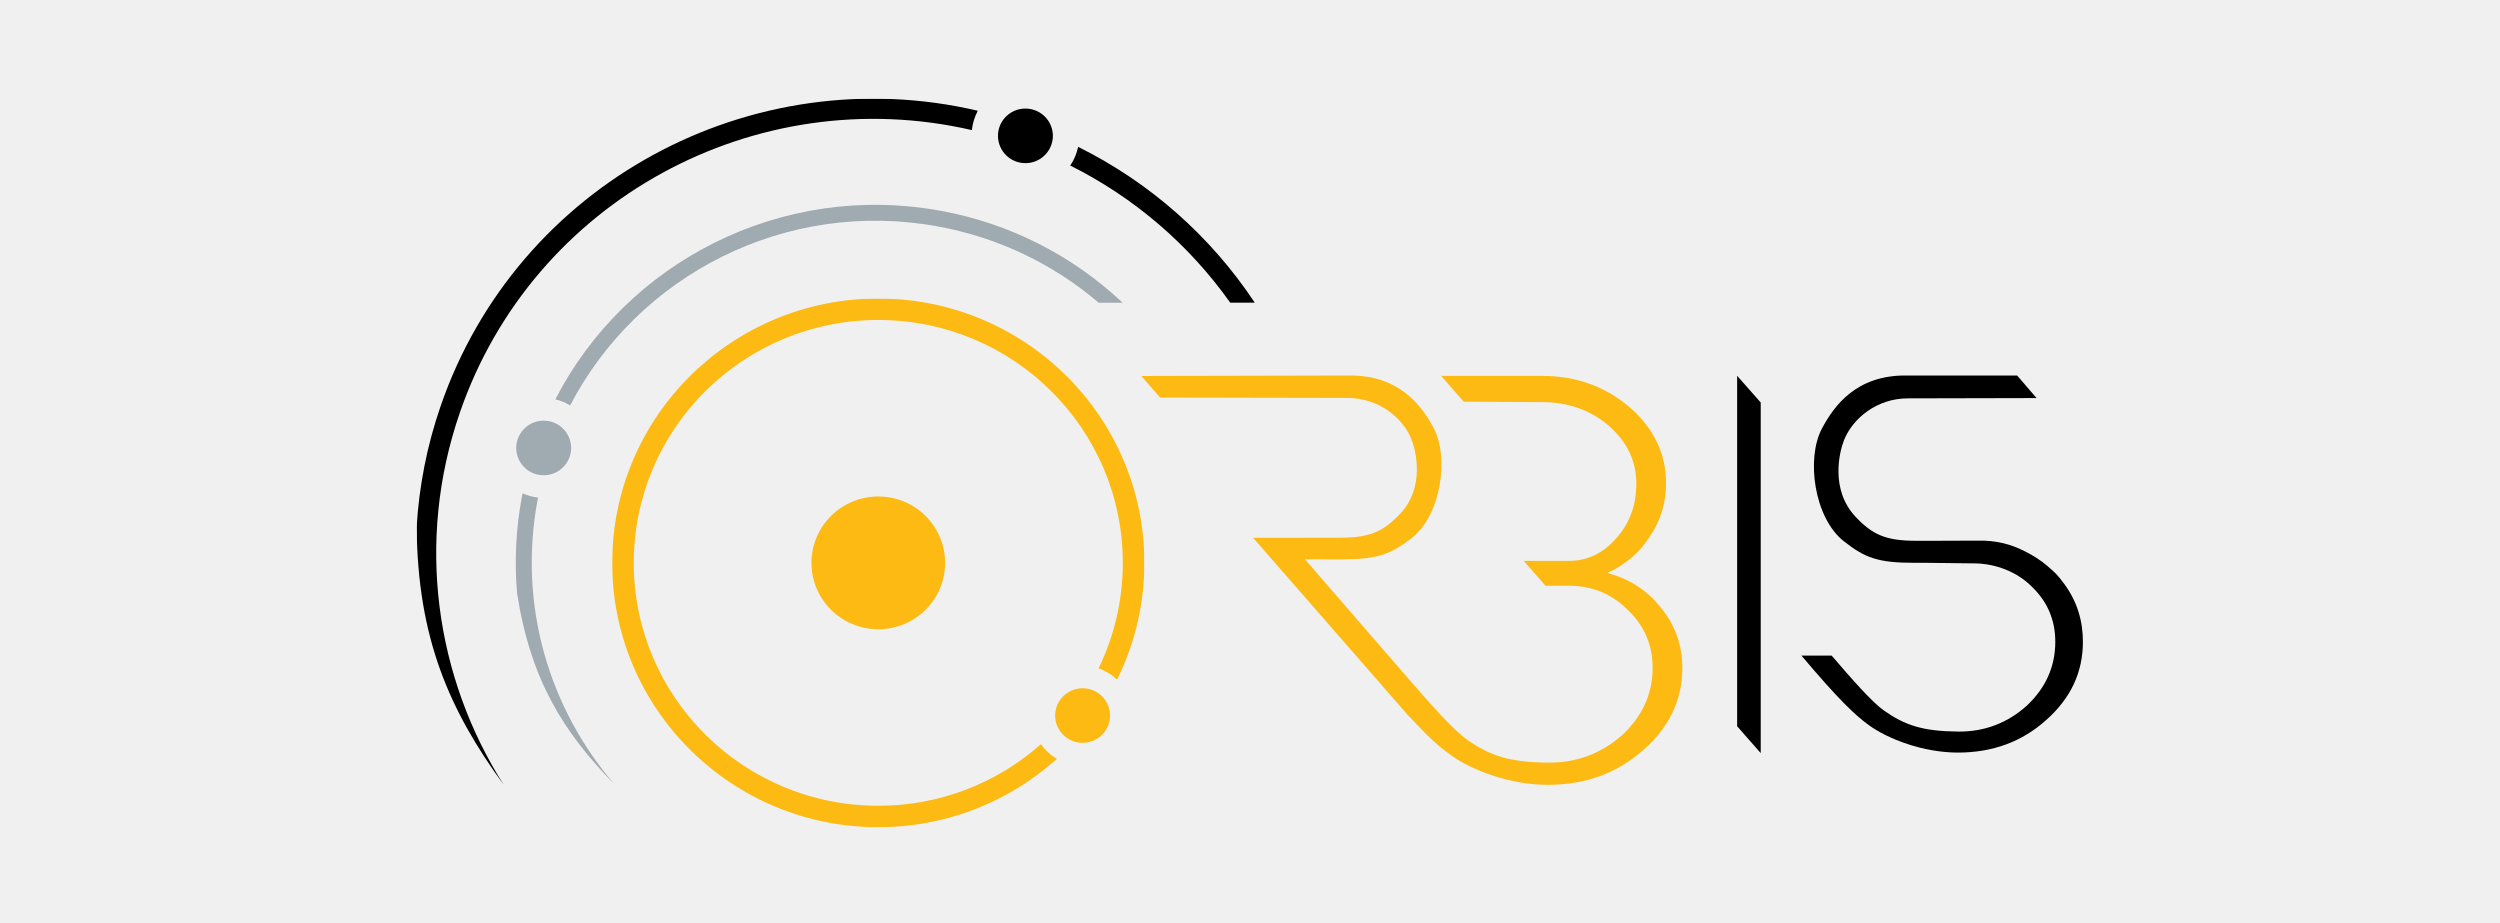
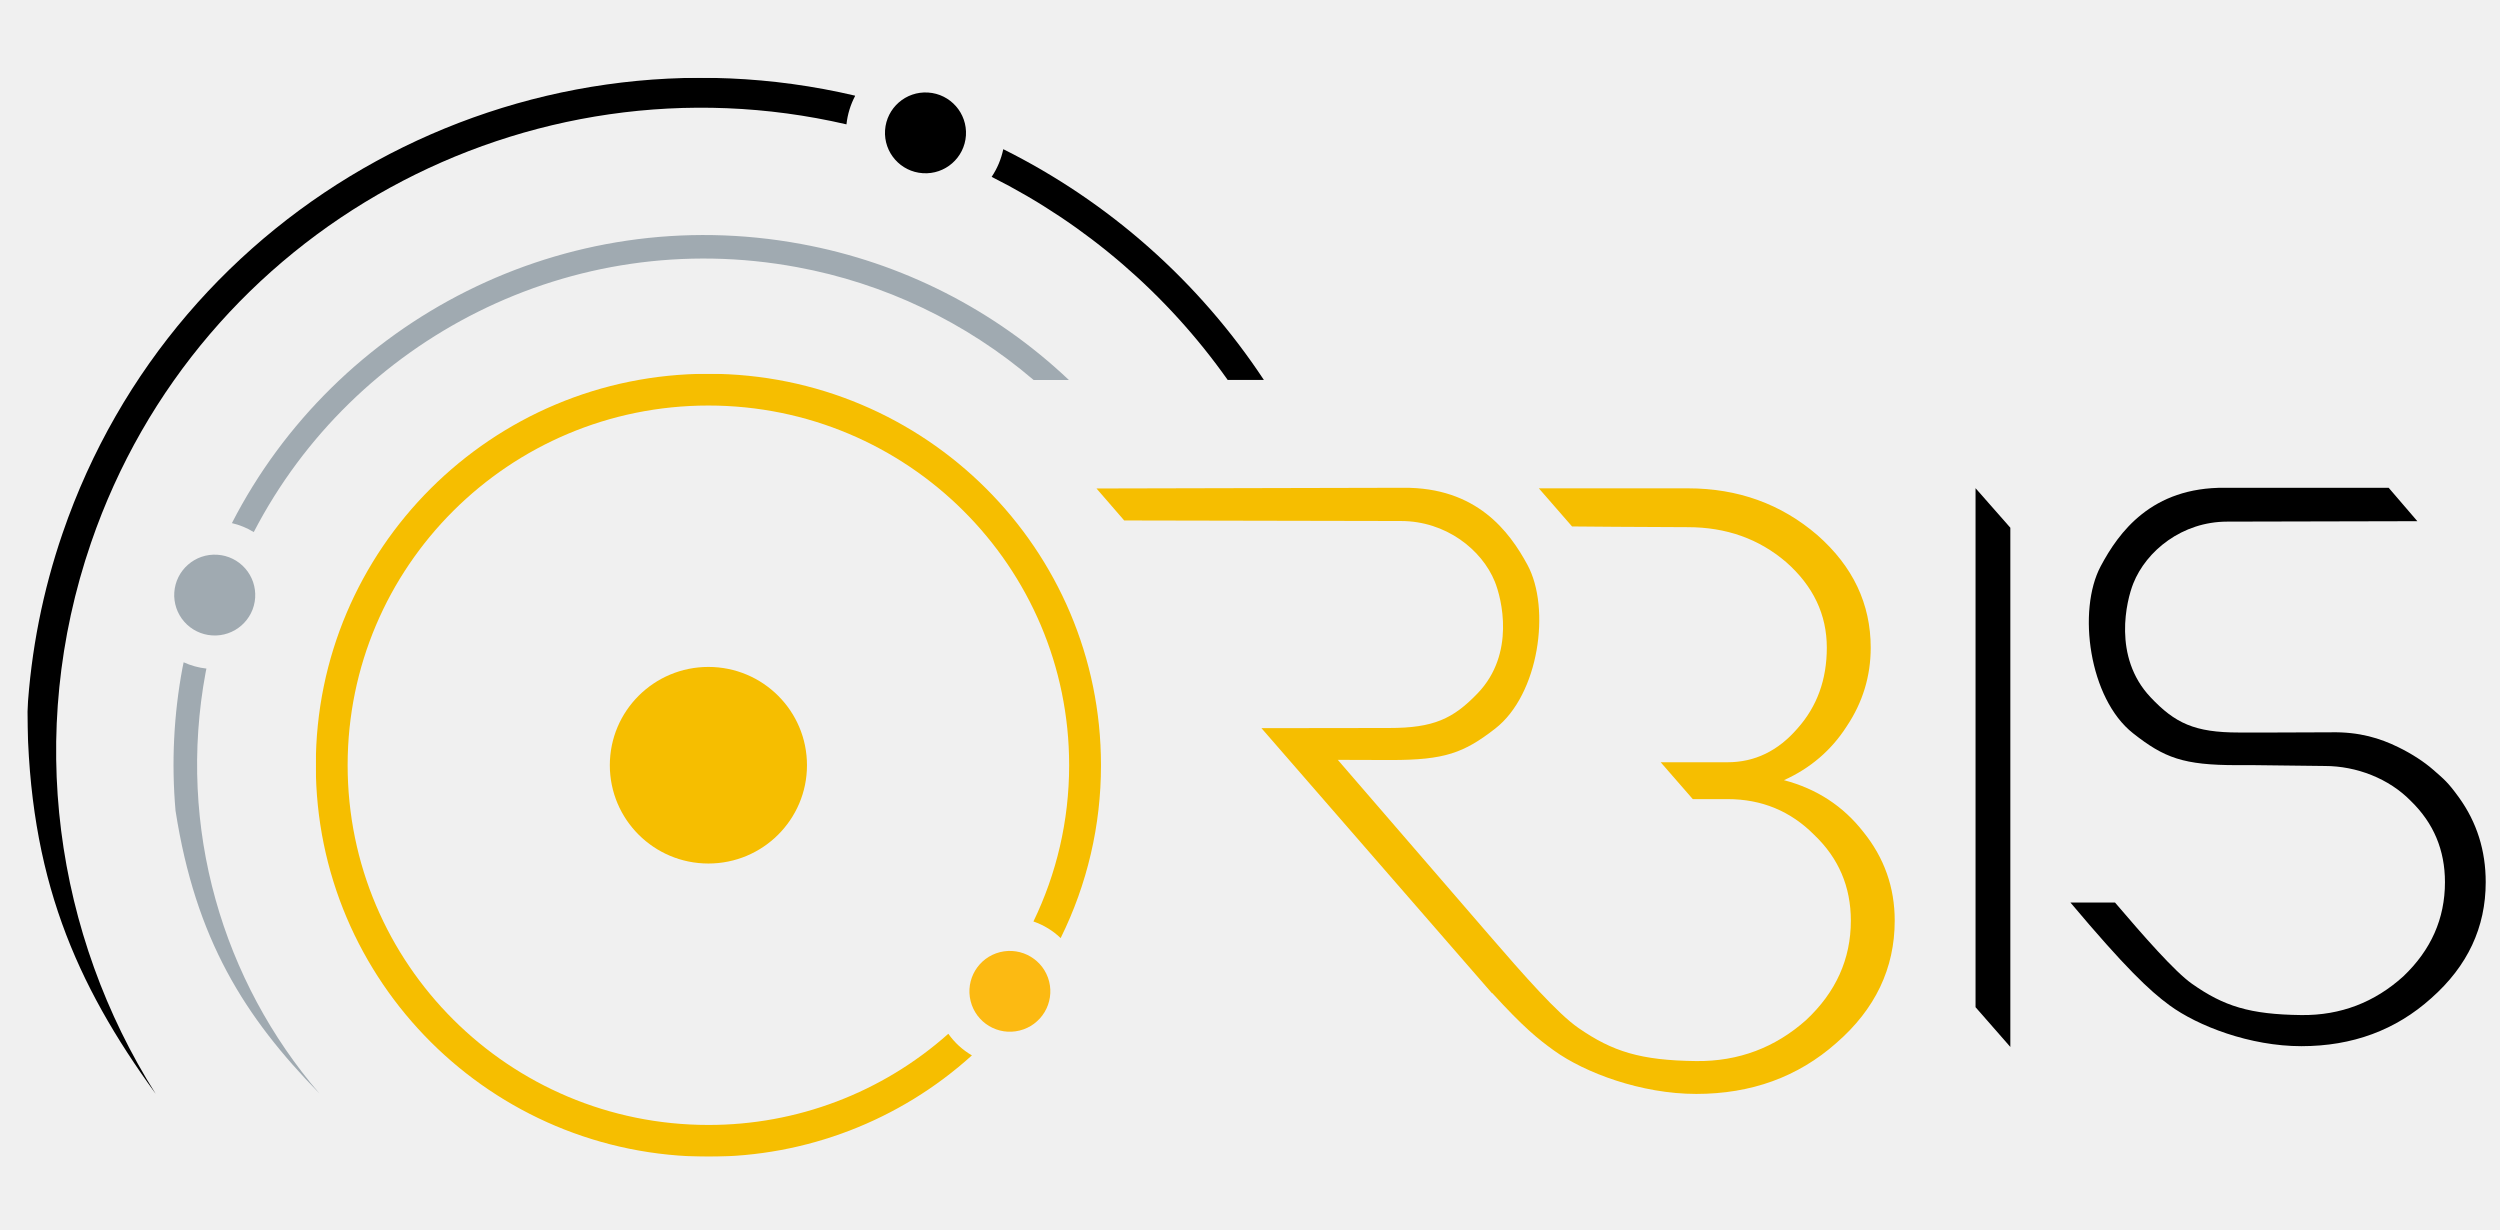
- <svg xmlns="http://www.w3.org/2000/svg" xmlns:xlink="http://www.w3.org/1999/xlink" viewBox="0 0 271 100">
-   <defs />
+ <svg xmlns="http://www.w3.org/2000/svg" xmlns:xlink="http://www.w3.org/1999/xlink" viewBox="0 0 183 90">
  <defs>
-     <path id="a" d="M.188.43h57.688v57.31H.188z" />
-     <path id="c" d="M0 .331h60.828v74.38H0z" />
+     <path id="a" d="M.187.43h57.475v57.31H.187z" />
+     <path id="c" d="M0 .331h60.603v74.38H0z" />
  </defs>
  <g fill="none" fill-rule="evenodd">
-     <path fill="currentColor" d="M188.306 78.727V40.735l2.556 2.895v38.006z" />
-     <path fill="#FCBA12" d="M180.064 65.9c-1.485-1.896-3.43-3.16-5.834-3.792 1.944-.875 3.48-2.187 4.606-3.936 1.177-1.75 1.766-3.67 1.766-5.76 0-3.208-1.306-5.954-3.916-8.239-2.661-2.284-5.833-3.427-9.518-3.427H156.22l2.439 2.79s5.795.053 8.509.053c2.813 0 5.22.851 7.215 2.553 1.996 1.75 2.995 3.84 2.995 6.27 0 2.333-.718 4.3-2.15 5.905-1.434 1.654-3.147 2.48-5.144 2.48h-4.913l2.358 2.698h2.555c2.507 0 4.631.874 6.372 2.623 1.79 1.702 2.687 3.792 2.687 6.27 0 2.82-1.102 5.25-3.3 7.292-2.254 1.994-4.94 3.025-8.062 2.99-4.092-.047-6.142-.694-8.654-2.424-1.529-1.052-3.969-3.81-6.597-6.842l-11.08-12.782 3.908.012c3.943 0 5.347-.517 7.65-2.295 3.232-2.496 4.102-8.821 2.372-11.997-1.322-2.428-3.722-5.688-9.136-5.637l-22.524.052 2.036 2.341 20.322.04c3.326 0 5.957 2.104 6.908 4.44.497 1.218 1.532 5.268-1.258 8.167-1.807 1.878-3.25 2.544-6.501 2.544l-5.989.008h-3.402l14.21 16.279c.652.758 1.236 1.427 1.765 2.023l.96 1.099h.03c2.285 2.496 3.358 3.36 4.547 4.211 2.254 1.616 6.39 3.166 10.433 3.166 4.042 0 7.472-1.24 10.286-3.719 2.866-2.478 4.3-5.467 4.3-8.967 0-2.43-.768-4.594-2.303-6.49" />
-     <path fill="currentColor" d="M223.81 63.36c-.808-1.115-1.087-1.321-1.884-2.017-.658-.572-1.556-1.162-2.568-1.653-1.306-.634-2.82-1.131-4.978-1.085l-5.004.018-1.723-.003c-3.25 0-4.694-.679-6.501-2.592-2.79-2.953-1.754-7.08-1.258-8.32.952-2.38 3.583-4.525 6.908-4.525l13.963-.032-2.109-2.446h-12.02c-5.413-.052-7.815 3.27-9.136 5.744-1.73 3.235-.86 9.68 2.372 12.222 2.303 1.811 3.706 2.338 7.65 2.338l1.003-.003 5.436.064c2.328 0 4.72.915 6.336 2.572 1.664 1.61 2.496 3.587 2.496 5.933 0 2.668-1.023 4.968-3.065 6.9-2.093 1.885-4.588 2.861-7.487 2.828-3.8-.044-5.705-.655-8.038-2.293-1.26-.883-3.532-3.47-5.653-5.946h-3.275c4.024 4.768 5.8 6.443 7.276 7.52 2.093 1.53 5.935 2.996 9.69 2.996 3.754 0 6.94-1.173 9.554-3.519 2.66-2.346 3.992-5.174 3.992-8.486 0-2.3-.638-4.37-1.976-6.215" />
-     <path fill="#FCBA12" d="M102.45 61.014c0 3.974-3.244 7.196-7.244 7.196-4 0-7.243-3.222-7.243-7.196 0-3.973 3.243-7.195 7.243-7.195s7.243 3.222 7.243 7.195m17.792 15.834a2.956 2.956 0 01-2.166 3.586 2.977 2.977 0 01-3.61-2.151 2.956 2.956 0 012.166-3.587 2.978 2.978 0 013.61 2.152" />
-     <g transform="translate(66.174 31.93)">
+     <path fill="currentColor" d="M144.61 73.727V35.735l2.547 2.895v38.006z" />
+     <path fill="#F6BE00" d="M136.4 60.9c-1.48-1.896-3.417-3.16-5.813-3.792 1.937-.875 3.467-2.187 4.589-3.936 1.172-1.75 1.76-3.67 1.76-5.76 0-3.208-1.302-5.954-3.902-8.239-2.651-2.284-5.812-3.427-9.483-3.427h-10.907l2.43 2.79s5.774.053 8.477.053c2.803 0 5.2.851 7.189 2.553 1.988 1.75 2.983 3.84 2.983 6.27 0 2.333-.715 4.3-2.142 5.905-1.428 1.654-3.135 2.48-5.124 2.48h-4.895l2.349 2.698h2.546c2.497 0 4.614.874 6.348 2.623 1.784 1.702 2.677 3.792 2.677 6.27 0 2.82-1.098 5.25-3.288 7.292-2.245 1.994-4.922 3.025-8.032 2.99-4.077-.047-6.12-.694-8.622-2.424-1.523-1.052-3.954-3.81-6.572-6.842l-11.04-12.782 3.894.012c3.929 0 5.327-.517 7.621-2.295 3.22-2.496 4.087-8.821 2.364-11.997-1.317-2.428-3.709-5.688-9.103-5.637l-22.44.052 2.028 2.341 20.247.04c3.313 0 5.935 2.104 6.883 4.44.494 1.218 1.526 5.268-1.254 8.167-1.8 1.878-3.239 2.544-6.477 2.544l-5.967.008h-3.389l14.156 16.279c.65.758 1.233 1.427 1.76 2.023l.956 1.099h.03c2.276 2.496 3.346 3.36 4.53 4.211 2.246 1.616 6.367 3.166 10.395 3.166 4.027 0 7.444-1.24 10.248-3.719 2.855-2.478 4.283-5.467 4.283-8.967 0-2.43-.764-4.594-2.294-6.49" />
+     <path fill="currentColor" d="M179.985 58.36c-.806-1.115-1.084-1.321-1.878-2.017-.655-.572-1.55-1.162-2.559-1.653-1.3-.634-2.81-1.131-4.96-1.085l-4.985.018-1.716-.003c-3.238 0-4.677-.679-6.477-2.592-2.78-2.953-1.748-7.08-1.253-8.32.948-2.38 3.569-4.525 6.882-4.525l13.911-.032-2.1-2.446h-11.976c-5.394-.052-7.786 3.27-9.103 5.744-1.723 3.235-.857 9.68 2.363 12.222 2.295 1.811 3.692 2.338 7.622 2.338l1-.003 5.415.064c2.32 0 4.703.915 6.313 2.572 1.658 1.61 2.487 3.587 2.487 5.933 0 2.668-1.019 4.968-3.054 6.9-2.085 1.885-4.571 2.861-7.459 2.828-3.787-.044-5.684-.655-8.009-2.293-1.255-.883-3.519-3.47-5.632-5.946h-3.263c4.01 4.768 5.78 6.443 7.25 7.52 2.085 1.53 5.912 2.996 9.654 2.996 3.74 0 6.914-1.173 9.518-3.519 2.652-2.346 3.978-5.174 3.978-8.486 0-2.3-.636-4.37-1.969-6.215" />
+     <path fill="#F6BE00" d="M51.855 63.21c-3.986 0-7.216-3.222-7.216-7.196 0-3.973 3.23-7.195 7.216-7.195 3.985 0 7.216 3.222 7.216 7.195 0 3.974-3.23 7.196-7.216 7.196z" />
+     <path fill="#FCBA12" d="M76.797 71.848a2.956 2.956 0 01-2.158 3.586 2.957 2.957 0 11-1.439-5.738c1.59-.395 3.2.568 3.597 2.152" />
+     <g transform="translate(22.93 26.93)">
      <mask id="b" fill="#fff">
        <use xlink:href="#a" />
      </mask>
-       <path fill="#FCBA12" d="M46.66 48.742a26.502 26.502 0 01-17.628 6.674c-14.639 0-26.505-11.789-26.505-26.331s11.866-26.33 26.505-26.33c14.638 0 26.505 11.788 26.505 26.33a26.08 26.08 0 01-2.625 11.437c.757.26 1.437.676 2.001 1.215a28.375 28.375 0 002.963-12.652C57.876 13.26 44.962.43 29.032.43 13.102.43.188 13.26.188 29.085S13.1 57.739 29.032 57.739a28.845 28.845 0 0019.36-7.415 5.458 5.458 0 01-1.731-1.582" mask="url(#b)" />
+       <path fill="#F6BE00" d="M46.488 48.742a26.35 26.35 0 01-17.564 6.674c-14.584 0-26.407-11.789-26.407-26.331S14.34 2.755 28.924 2.755c14.585 0 26.408 11.788 26.408 26.33 0 4.098-.94 7.978-2.615 11.437.754.26 1.431.676 1.993 1.215a28.462 28.462 0 002.952-12.652C57.662 13.26 44.796.43 28.924.43 13.053.43.187 13.26.187 29.085s12.866 28.654 28.737 28.654a28.68 28.68 0 0019.29-7.415 5.445 5.445 0 01-1.726-1.582" mask="url(#b)" />
    </g>
-     <path fill="currentColor" d="M114.127 14.919a2.971 2.971 0 01-3.165 2.759 2.964 2.964 0 01-2.777-3.144c.106-1.63 1.523-2.865 3.164-2.76a2.965 2.965 0 012.778 3.145" />
-     <g transform="translate(45.167 10.365)">
+     <path fill="currentColor" d="M67.552 12.678a2.96 2.96 0 01-2.766-3.144 2.963 2.963 0 013.153-2.76 2.962 2.962 0 012.767 3.145 2.964 2.964 0 01-3.154 2.759z" />
+     <g transform="translate(2 5.365)">
      <mask id="d" fill="#fff">
        <use xlink:href="#c" />
      </mask>
-       <path fill="currentColor" d="M60.828 1.64C36.303-4.1 10.922 9.478 2.596 33.657A48.98 48.98 0 000 46.73c.094 12.098 3.554 19.903 9.435 27.98-7.37-11.624-9.58-26.335-4.755-40.345C12.622 11.307 36.793-1.664 60.183 3.738a5.753 5.753 0 01.645-2.097" mask="url(#d)" />
+       <path fill="currentColor" d="M60.603 1.64C36.17-4.1 10.883 9.478 2.586 33.657A49.14 49.14 0 000 46.73c.094 12.098 3.54 19.903 9.4 27.98C2.058 63.087-.144 48.376 4.663 34.366c7.912-23.059 31.994-36.03 55.298-30.628a5.768 5.768 0 01.642-2.097" mask="url(#d)" />
    </g>
-     <path fill="currentColor" d="M116.871 15.919a5.751 5.751 0 01-.854 2.027 47.036 47.036 0 0117.34 14.863h2.66a49.218 49.218 0 00-19.146-16.89" />
-     <path fill="#A0AAB1" d="M61.906 48.752c-.106 1.63-1.524 2.866-3.165 2.76a2.965 2.965 0 01-2.776-3.145 2.97 2.97 0 013.164-2.76 2.965 2.965 0 012.777 3.145m-3.634 5.442c.016-.086.038-.17.054-.254a5.462 5.462 0 01-1.673-.461c-.026.135-.06.265-.085.4a38.525 38.525 0 00-.511 10.467c1.468 9.4 5.06 15.08 10.567 20.694-7.075-8.205-10.49-19.398-8.352-30.846m43.747-31.334c-17.365-3.2-34.169 5.57-41.822 20.432a5.421 5.421 0 011.606.657c7.343-14.124 23.355-22.446 39.9-19.396a37.118 37.118 0 0117.399 8.265h2.592a38.842 38.842 0 00-19.675-9.958" />
+     <path fill="currentColor" d="M73.44 10.919a5.763 5.763 0 01-.851 2.027A46.91 46.91 0 0189.866 27.81h2.649A49.095 49.095 0 0073.44 10.92" />
+     <path fill="#A0AAB1" d="M18.678 43.752a2.963 2.963 0 01-3.154 2.76 2.96 2.96 0 01-2.766-3.145 2.963 2.963 0 013.153-2.76 2.96 2.96 0 012.767 3.145m-3.621 5.442c.016-.086.038-.17.054-.254a5.426 5.426 0 01-1.668-.461c-.025.135-.059.265-.084.4a38.665 38.665 0 00-.51 10.467c1.464 9.4 5.042 15.08 10.53 20.694-7.05-8.205-10.453-19.398-8.322-30.846M58.642 17.86c-17.3-3.2-34.042 5.57-41.667 20.432a5.39 5.39 0 011.6.657c7.315-14.124 23.27-22.446 39.753-19.396a36.923 36.923 0 0117.335 8.265h2.582a38.648 38.648 0 00-19.603-9.958" />
  </g>
</svg>
